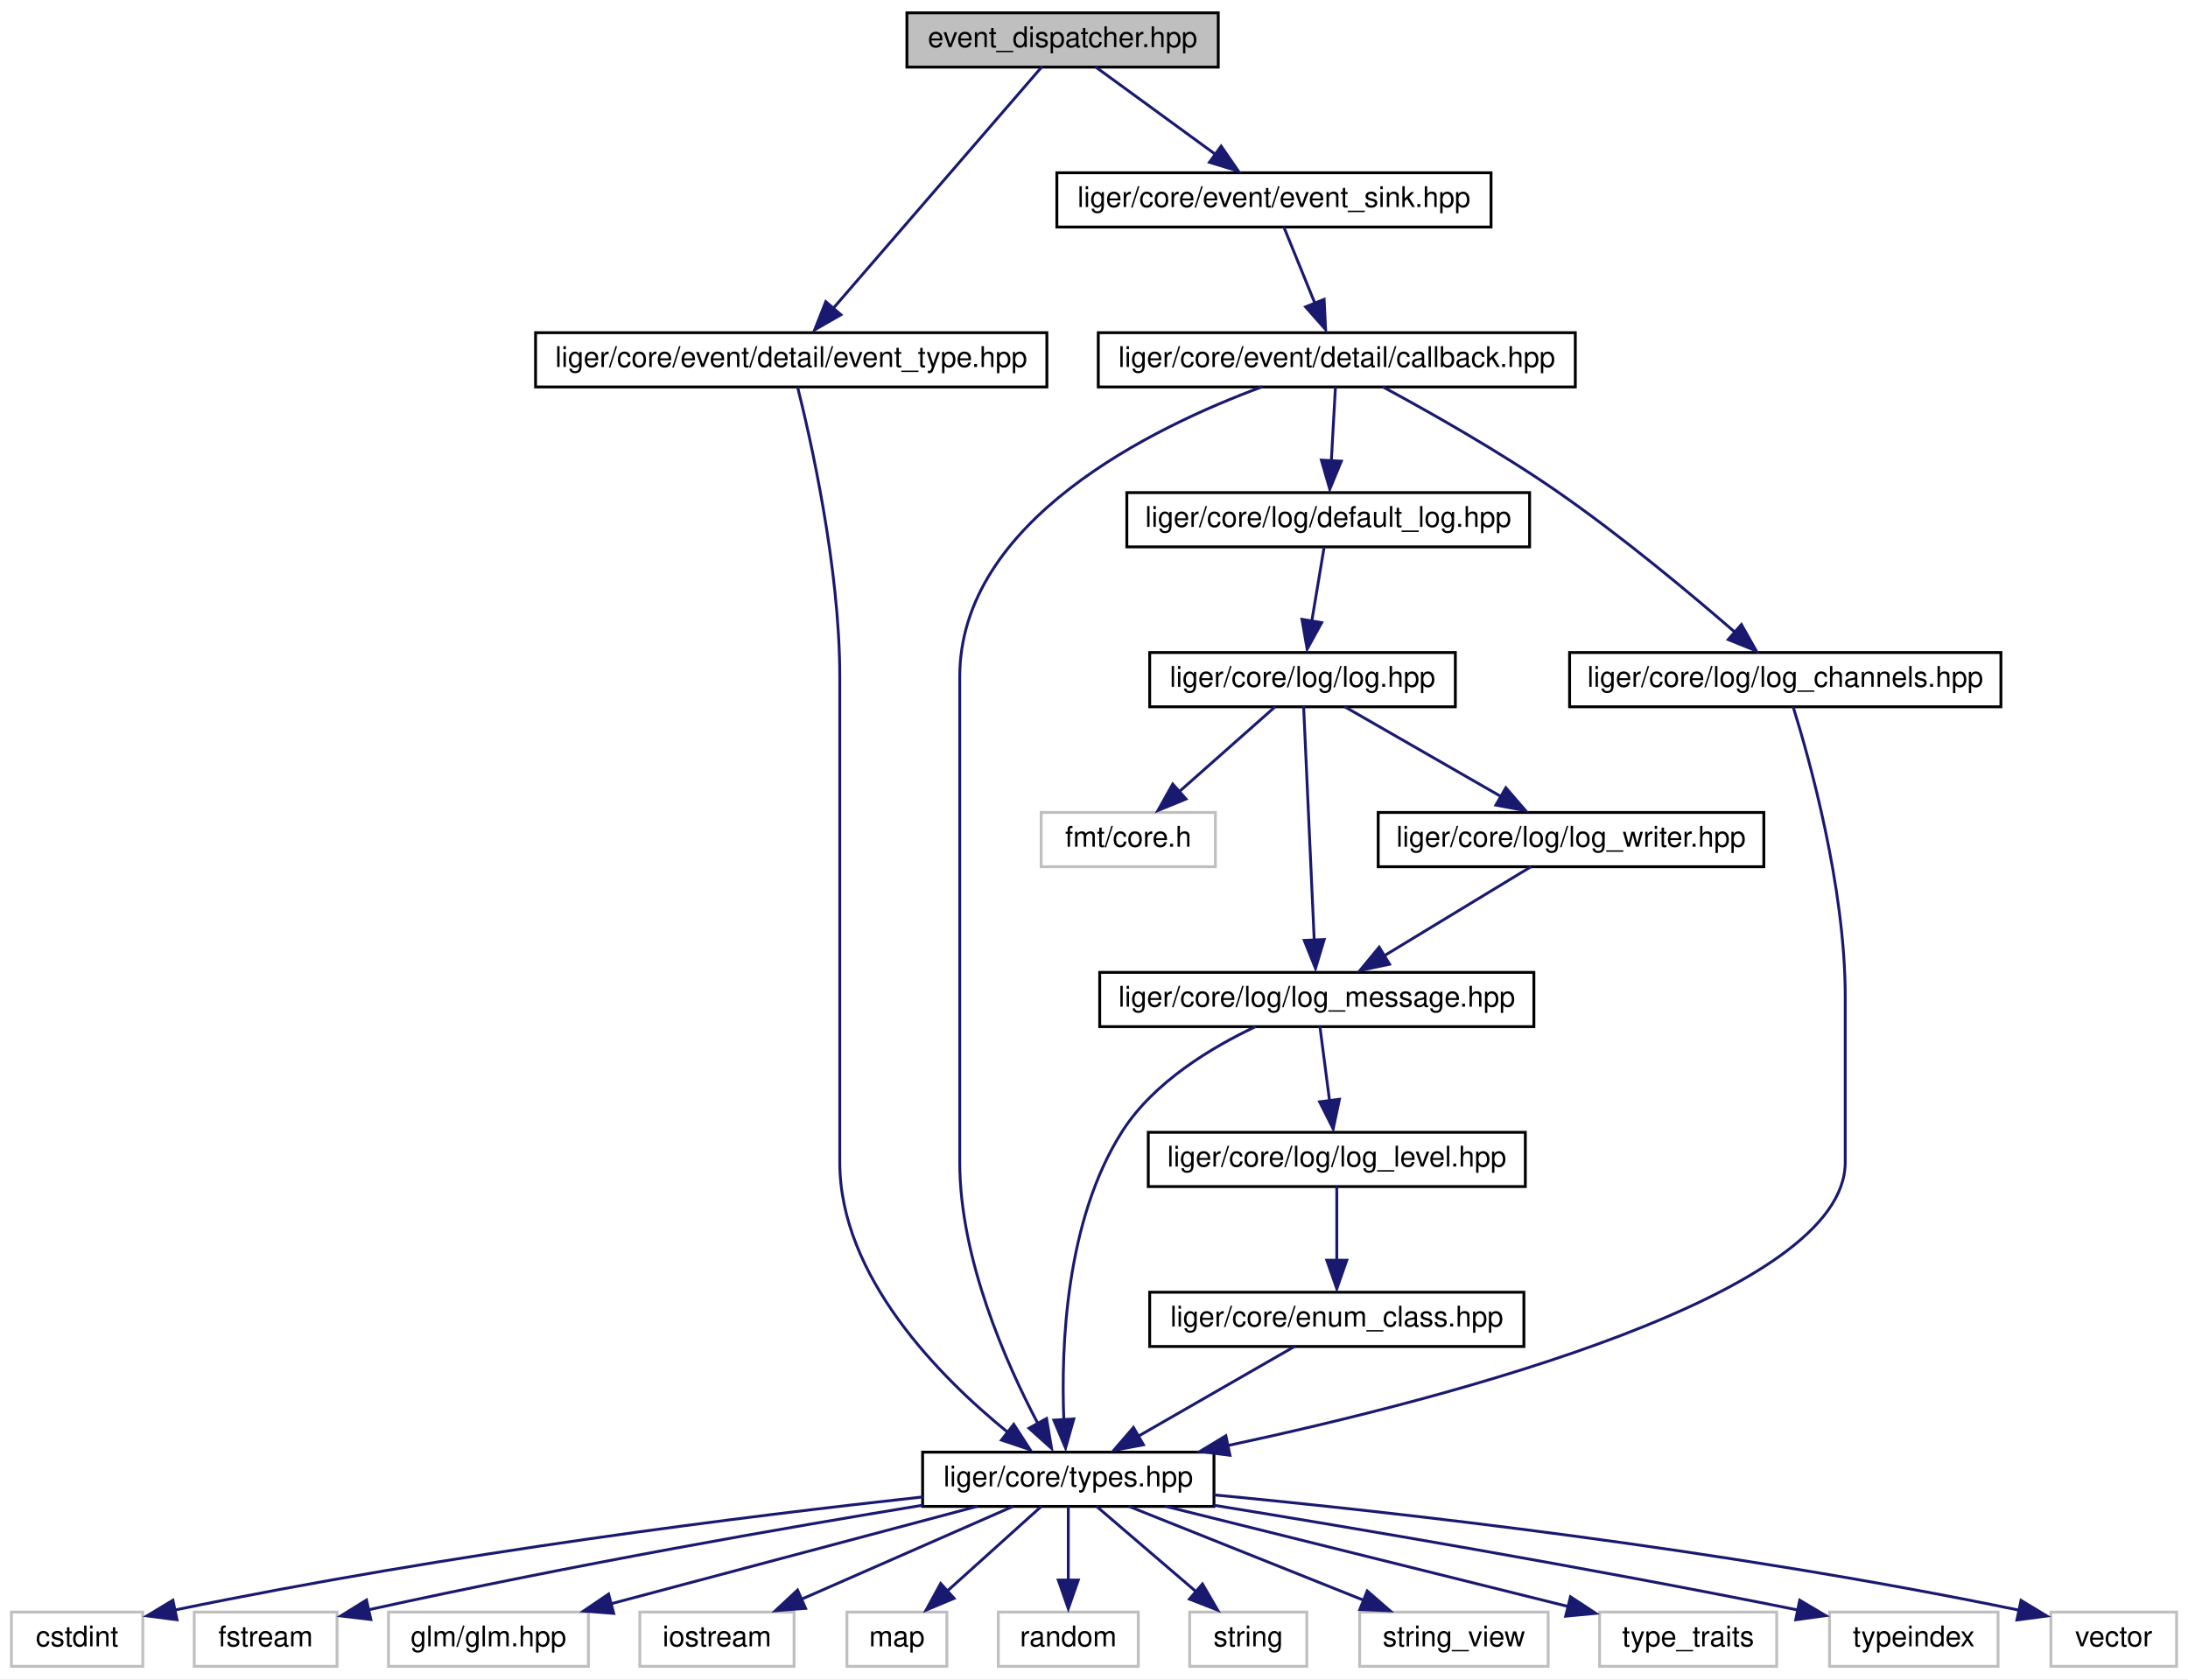
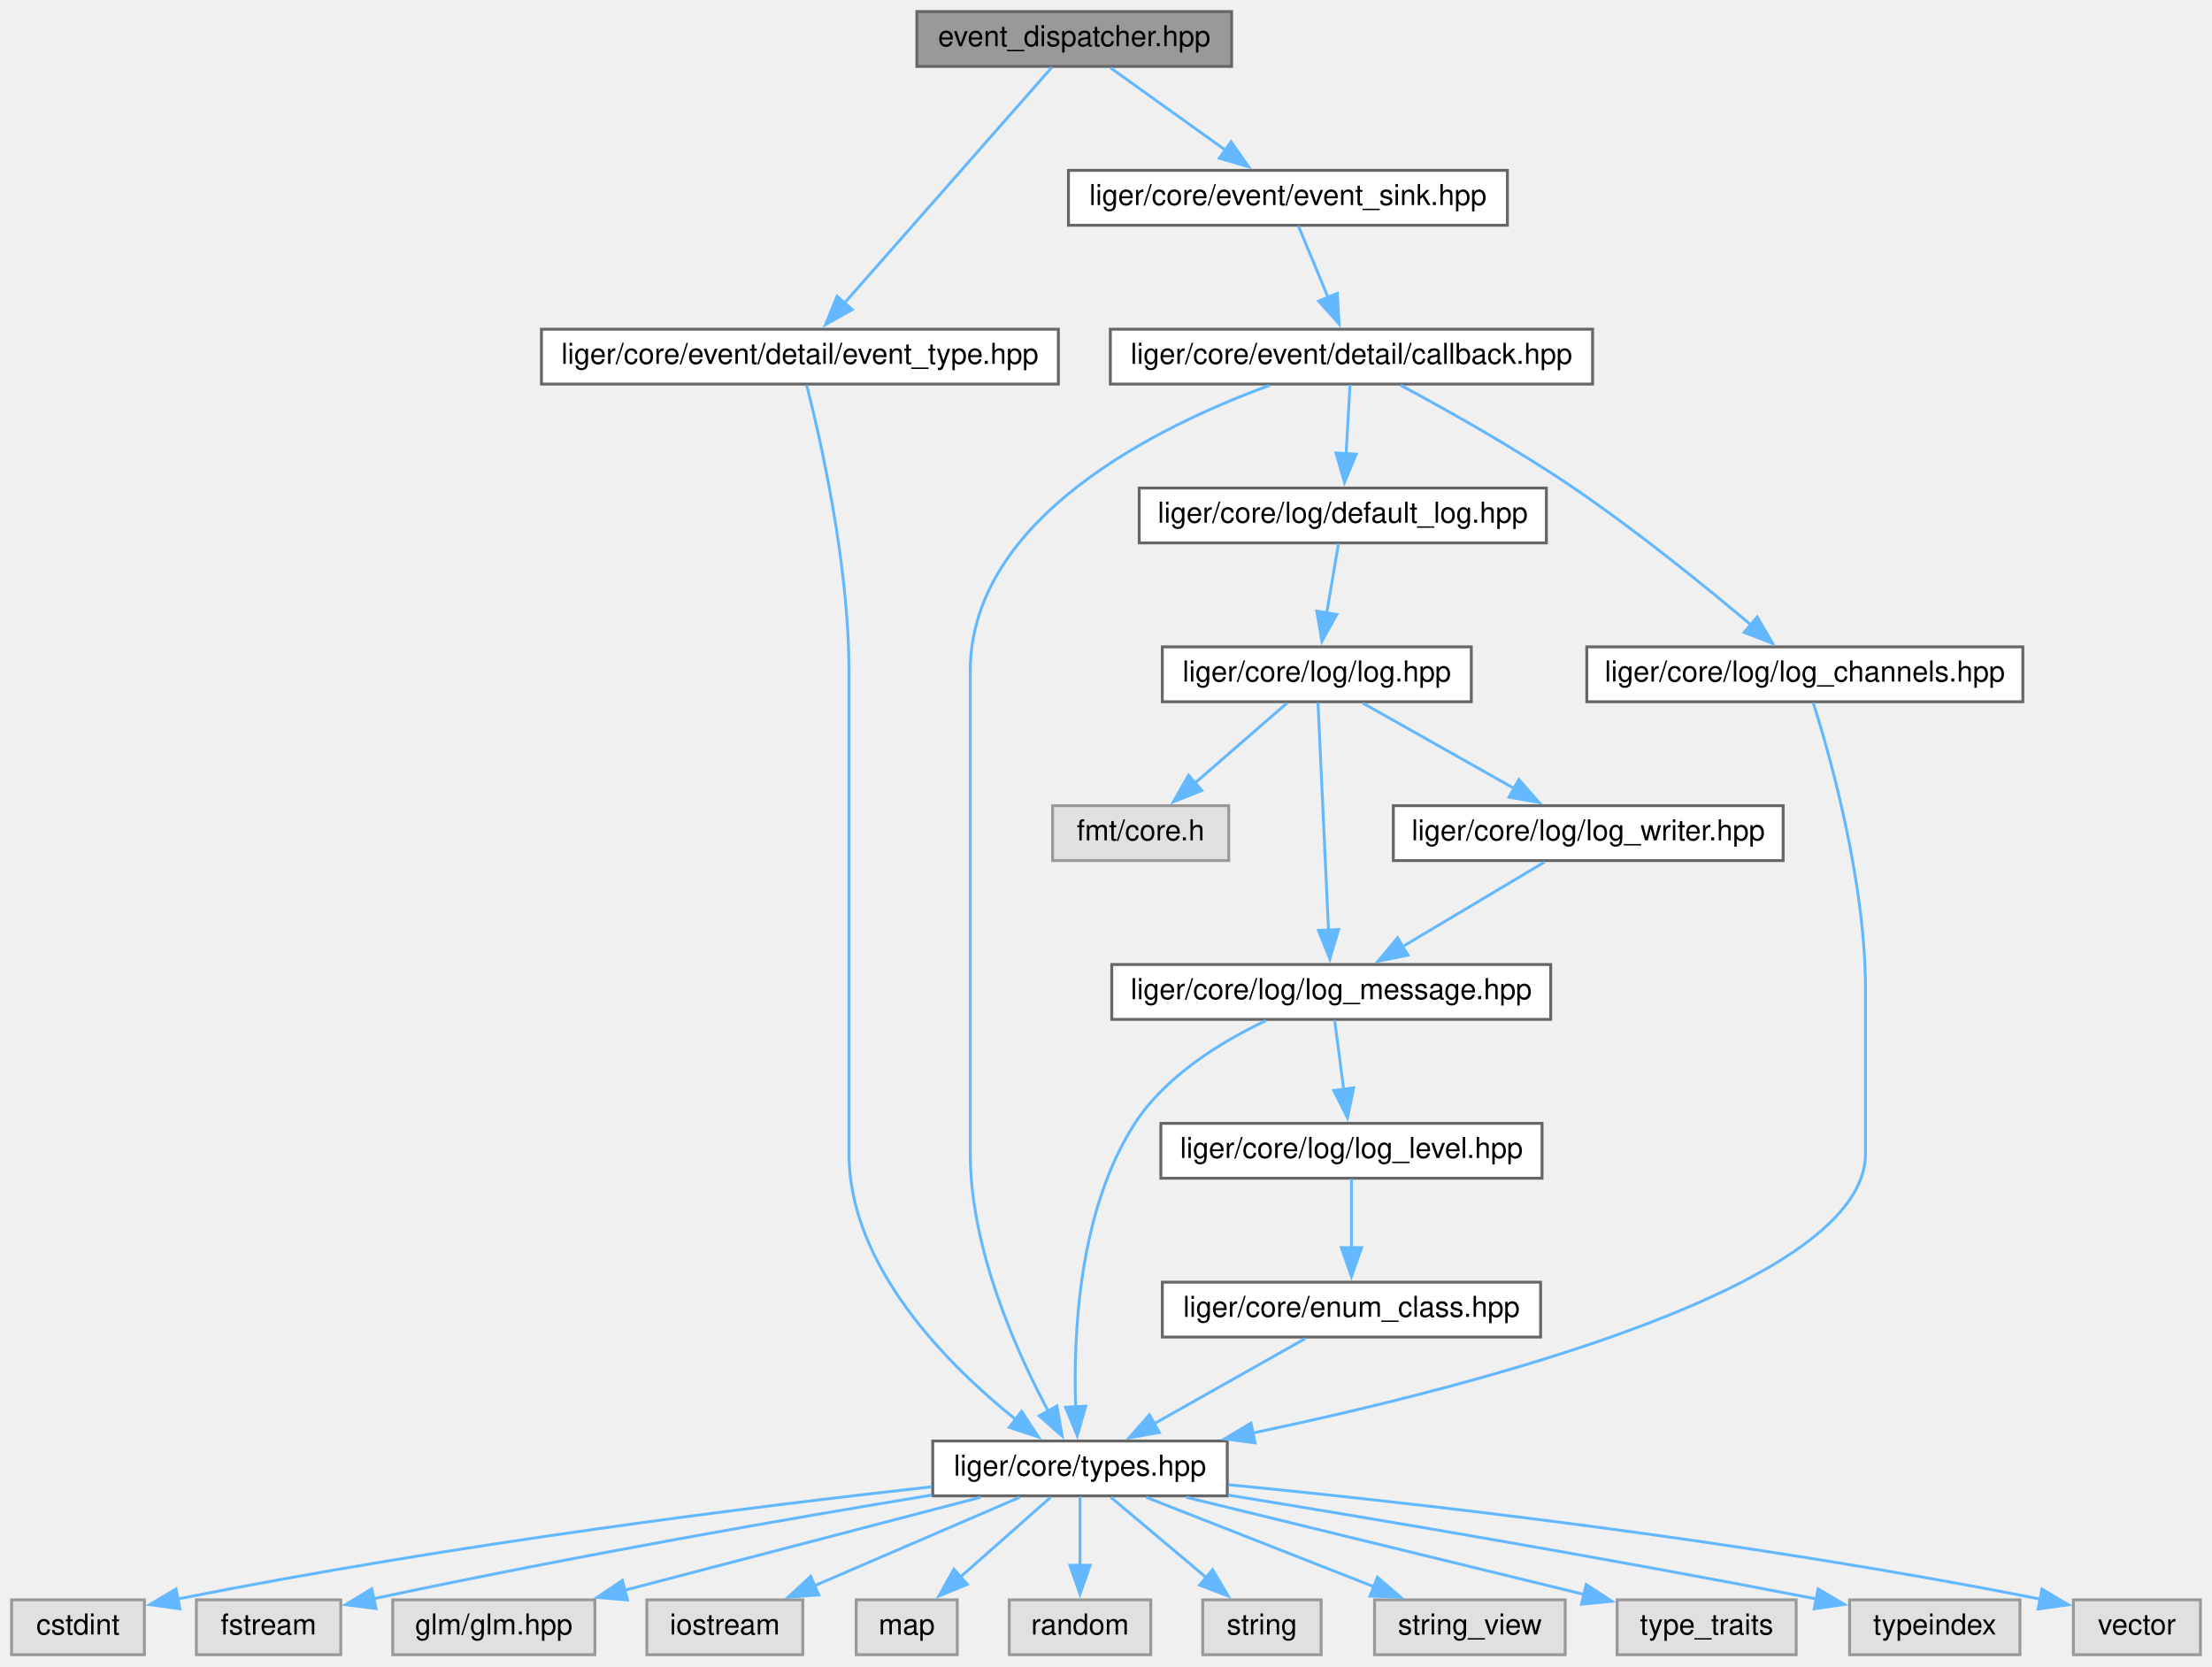
- <svg xmlns="http://www.w3.org/2000/svg" xmlns:xlink="http://www.w3.org/1999/xlink" width="766pt" height="588pt" viewBox="0.00 0.00 766.00 588.00">
-   <g id="graph0" class="graph" transform="scale(1 1) rotate(0) translate(4 584)">
-     <polygon fill="white" stroke="none" points="-4,4 -4,-584 762,-584 762,4 -4,4" />
-     <g id="node1" class="node">
-       <g id="a_node1">
-         <a xlink:title=" ">
-           <polygon fill="#bfbfbf" stroke="black" points="313.5,-560.5 313.5,-579.5 422.5,-579.5 422.5,-560.5 313.5,-560.5" />
-           <text text-anchor="middle" x="368" y="-567.5" font-family="Helvetica,sans-Serif" font-size="10.00">event_dispatcher.hpp</text>
-         </a>
-       </g>
-     </g>
-     <g id="node2" class="node">
-       <g id="a_node2">
+ <svg xmlns="http://www.w3.org/2000/svg" xmlns:xlink="http://www.w3.org/1999/xlink" width="766pt" height="577pt" viewBox="0.00 0.00 766.00 577.00">
+   <g id="graph0" class="graph" transform="scale(1 1) rotate(0) translate(4 573)">
+     <g id="Node000001" class="node">
+       <g id="a_Node000001">
+         <a xlink:title=" ">
+           <polygon fill="#999999" stroke="#666666" points="422.5,-569 313.5,-569 313.5,-550 422.5,-550 422.5,-569" />
+           <text text-anchor="middle" x="368" y="-557" font-family="Helvetica,sans-Serif" font-size="10.00">event_dispatcher.hpp</text>
+         </a>
+       </g>
+     </g>
+     <g id="Node000002" class="node">
+       <g id="a_Node000002">
        <a xlink:href="event__type_8hpp.html" target="_top" xlink:title=" ">
-           <polygon fill="white" stroke="black" points="183.5,-448.5 183.5,-467.5 362.5,-467.5 362.5,-448.5 183.5,-448.5" />
-           <text text-anchor="middle" x="273" y="-455.5" font-family="Helvetica,sans-Serif" font-size="10.00">liger/core/event/detail/event_type.hpp</text>
-         </a>
-       </g>
-     </g>
-     <g id="edge1" class="edge">
-       <path fill="none" stroke="midnightblue" d="M360.86,-560.73C345.32,-542.74 308.16,-499.71 287.49,-475.78" />
-       <polygon fill="midnightblue" stroke="midnightblue" points="290.4,-473.79 281.21,-468.51 285.1,-478.37 290.4,-473.79" />
-     </g>
-     <g id="node15" class="node">
-       <g id="a_node15">
+           <polygon fill="white" stroke="#666666" points="362.5,-459 183.5,-459 183.5,-440 362.5,-440 362.5,-459" />
+           <text text-anchor="middle" x="273" y="-447" font-family="Helvetica,sans-Serif" font-size="10.00">liger/core/event/detail/event_type.hpp</text>
+         </a>
+       </g>
+     </g>
+     <g id="edge1_Node000001_Node000002" class="edge">
+       <g id="a_edge1_Node000001_Node000002">
+         <a xlink:title=" ">
+           <path fill="none" stroke="#63b8ff" d="M360.23,-549.66C344.57,-531.86 308.98,-491.41 288.43,-468.04" />
+           <polygon fill="#63b8ff" stroke="#63b8ff" points="291.11,-465.79 281.88,-460.6 285.86,-470.42 291.11,-465.79" />
+         </a>
+       </g>
+     </g>
+     <g id="Node000015" class="node">
+       <g id="a_Node000015">
        <a xlink:href="event__sink_8hpp.html" target="_top" xlink:title=" ">
-           <polygon fill="white" stroke="black" points="366,-504.5 366,-523.5 518,-523.5 518,-504.5 366,-504.5" />
-           <text text-anchor="middle" x="442" y="-511.5" font-family="Helvetica,sans-Serif" font-size="10.00">liger/core/event/event_sink.hpp</text>
-         </a>
-       </g>
-     </g>
-     <g id="edge14" class="edge">
-       <path fill="none" stroke="midnightblue" d="M379.56,-560.56C390.81,-552.35 408.15,-539.7 421.7,-529.81" />
-       <polygon fill="midnightblue" stroke="midnightblue" points="423.52,-532.82 429.54,-524.09 419.4,-527.16 423.52,-532.82" />
-     </g>
-     <g id="node3" class="node">
-       <g id="a_node3">
+           <polygon fill="white" stroke="#666666" points="518,-514 366,-514 366,-495 518,-495 518,-514" />
+           <text text-anchor="middle" x="442" y="-502" font-family="Helvetica,sans-Serif" font-size="10.00">liger/core/event/event_sink.hpp</text>
+         </a>
+       </g>
+     </g>
+     <g id="edge14_Node000001_Node000015" class="edge">
+       <g id="a_edge14_Node000001_Node000015">
+         <a xlink:title=" ">
+           <path fill="none" stroke="#63b8ff" d="M380.55,-549.51C391.46,-541.7 407.5,-530.21 420.46,-520.93" />
+           <polygon fill="#63b8ff" stroke="#63b8ff" points="422.31,-523.91 428.4,-515.24 418.23,-518.22 422.31,-523.91" />
+         </a>
+       </g>
+     </g>
+     <g id="Node000003" class="node">
+       <g id="a_Node000003">
        <a xlink:href="types_8hpp.html" target="_top" xlink:title=" ">
-           <polygon fill="white" stroke="black" points="319,-56.5 319,-75.5 421,-75.5 421,-56.5 319,-56.5" />
-           <text text-anchor="middle" x="370" y="-63.5" font-family="Helvetica,sans-Serif" font-size="10.00">liger/core/types.hpp</text>
-         </a>
-       </g>
-     </g>
-     <g id="edge2" class="edge">
-       <path fill="none" stroke="midnightblue" d="M275.22,-448.51C279.83,-430.14 290,-385.26 290,-347 290,-347 290,-347 290,-177 290,-136.94 325.12,-101.68 348.83,-82.44" />
-       <polygon fill="midnightblue" stroke="midnightblue" points="350.9,-85.25 356.65,-76.35 346.61,-79.73 350.9,-85.25" />
-     </g>
-     <g id="node4" class="node">
-       <g id="a_node4">
-         <a xlink:title=" ">
-           <polygon fill="white" stroke="#bfbfbf" points="0,-0.5 0,-19.5 46,-19.5 46,-0.5 0,-0.5" />
-           <text text-anchor="middle" x="23" y="-7.5" font-family="Helvetica,sans-Serif" font-size="10.00">cstdint</text>
-         </a>
-       </g>
-     </g>
-     <g id="edge3" class="edge">
-       <path fill="none" stroke="midnightblue" d="M319.17,-59.83C258.87,-53.24 155.13,-40.45 56.99,-20.17" />
-       <polygon fill="midnightblue" stroke="midnightblue" points="57.97,-16.8 47.46,-18.17 56.53,-23.65 57.97,-16.8" />
-     </g>
-     <g id="node5" class="node">
-       <g id="a_node5">
-         <a xlink:title=" ">
-           <polygon fill="white" stroke="#bfbfbf" points="64,-0.5 64,-19.5 114,-19.5 114,-0.5 64,-0.5" />
-           <text text-anchor="middle" x="89" y="-7.5" font-family="Helvetica,sans-Serif" font-size="10.00">fstream</text>
-         </a>
-       </g>
-     </g>
-     <g id="edge4" class="edge">
-       <path fill="none" stroke="midnightblue" d="M319.15,-56.94C271.49,-49.11 198.04,-36.36 125.06,-20.31" />
-       <polygon fill="midnightblue" stroke="midnightblue" points="125.83,-16.9 115.3,-18.14 124.31,-23.73 125.83,-16.9" />
-     </g>
-     <g id="node6" class="node">
-       <g id="a_node6">
-         <a xlink:title=" ">
-           <polygon fill="white" stroke="#bfbfbf" points="132,-0.5 132,-19.5 202,-19.5 202,-0.5 132,-0.5" />
-           <text text-anchor="middle" x="167" y="-7.5" font-family="Helvetica,sans-Serif" font-size="10.00">glm/glm.hpp</text>
-         </a>
-       </g>
-     </g>
-     <g id="edge5" class="edge">
-       <path fill="none" stroke="midnightblue" d="M338.28,-56.56C303.67,-47.36 248.08,-32.57 209.67,-22.35" />
-       <polygon fill="midnightblue" stroke="midnightblue" points="210.86,-19.04 200.29,-19.86 209.06,-25.81 210.86,-19.04" />
-     </g>
-     <g id="node7" class="node">
-       <g id="a_node7">
-         <a xlink:title=" ">
-           <polygon fill="white" stroke="#bfbfbf" points="220,-0.5 220,-19.5 274,-19.5 274,-0.5 220,-0.5" />
-           <text text-anchor="middle" x="247" y="-7.5" font-family="Helvetica,sans-Serif" font-size="10.00">iostream</text>
-         </a>
-       </g>
-     </g>
-     <g id="edge6" class="edge">
-       <path fill="none" stroke="midnightblue" d="M350.78,-56.56C330.83,-47.8 299.38,-34 276.33,-23.88" />
-       <polygon fill="midnightblue" stroke="midnightblue" points="278.03,-20.8 267.47,-19.99 275.22,-27.21 278.03,-20.8" />
-     </g>
-     <g id="node8" class="node">
-       <g id="a_node8">
-         <a xlink:title=" ">
-           <polygon fill="white" stroke="#bfbfbf" points="292.5,-0.5 292.5,-19.5 327.5,-19.5 327.5,-0.5 292.5,-0.5" />
-           <text text-anchor="middle" x="310" y="-7.5" font-family="Helvetica,sans-Serif" font-size="10.00">map</text>
-         </a>
-       </g>
-     </g>
-     <g id="edge7" class="edge">
-       <path fill="none" stroke="midnightblue" d="M360.62,-56.56C351.77,-48.59 338.26,-36.43 327.43,-26.68" />
-       <polygon fill="midnightblue" stroke="midnightblue" points="330.01,-24.3 320.24,-20.21 325.33,-29.51 330.01,-24.3" />
-     </g>
-     <g id="node9" class="node">
-       <g id="a_node9">
-         <a xlink:title=" ">
-           <polygon fill="white" stroke="#bfbfbf" points="345.5,-0.5 345.5,-19.5 394.5,-19.5 394.5,-0.5 345.5,-0.5" />
-           <text text-anchor="middle" x="370" y="-7.5" font-family="Helvetica,sans-Serif" font-size="10.00">random</text>
-         </a>
-       </g>
-     </g>
-     <g id="edge8" class="edge">
-       <path fill="none" stroke="midnightblue" d="M370,-56.56C370,-49.63 370,-39.52 370,-30.59" />
-       <polygon fill="midnightblue" stroke="midnightblue" points="373.5,-30.71 370,-20.71 366.5,-30.72 373.5,-30.71" />
-     </g>
-     <g id="node10" class="node">
-       <g id="a_node10">
-         <a xlink:title=" ">
-           <polygon fill="white" stroke="#bfbfbf" points="412.5,-0.5 412.5,-19.5 453.5,-19.5 453.5,-0.5 412.5,-0.5" />
-           <text text-anchor="middle" x="433" y="-7.5" font-family="Helvetica,sans-Serif" font-size="10.00">string</text>
-         </a>
-       </g>
-     </g>
-     <g id="edge9" class="edge">
-       <path fill="none" stroke="midnightblue" d="M379.84,-56.56C389.14,-48.59 403.33,-36.43 414.7,-26.68" />
-       <polygon fill="midnightblue" stroke="midnightblue" points="416.97,-29.35 422.28,-20.19 412.41,-24.04 416.97,-29.35" />
-     </g>
-     <g id="node11" class="node">
-       <g id="a_node11">
-         <a xlink:title=" ">
-           <polygon fill="white" stroke="#bfbfbf" points="472,-0.5 472,-19.5 538,-19.5 538,-0.5 472,-0.5" />
-           <text text-anchor="middle" x="505" y="-7.5" font-family="Helvetica,sans-Serif" font-size="10.00">string_view</text>
-         </a>
-       </g>
-     </g>
-     <g id="edge10" class="edge">
-       <path fill="none" stroke="midnightblue" d="M391.09,-56.56C413.19,-47.73 448.13,-33.75 473.5,-23.6" />
-       <polygon fill="midnightblue" stroke="midnightblue" points="474.66,-26.9 482.65,-19.94 472.06,-20.4 474.66,-26.9" />
-     </g>
-     <g id="node12" class="node">
-       <g id="a_node12">
-         <a xlink:title=" ">
-           <polygon fill="white" stroke="#bfbfbf" points="556,-0.5 556,-19.5 618,-19.5 618,-0.5 556,-0.5" />
-           <text text-anchor="middle" x="587" y="-7.5" font-family="Helvetica,sans-Serif" font-size="10.00">type_traits</text>
-         </a>
-       </g>
-     </g>
-     <g id="edge11" class="edge">
-       <path fill="none" stroke="midnightblue" d="M403.91,-56.56C442.04,-47.07 504.01,-31.65 545.13,-21.42" />
-       <polygon fill="midnightblue" stroke="midnightblue" points="545.81,-24.86 554.67,-19.05 544.12,-18.06 545.81,-24.86" />
-     </g>
-     <g id="node13" class="node">
-       <g id="a_node13">
-         <a xlink:title=" ">
-           <polygon fill="white" stroke="#bfbfbf" points="636.5,-0.5 636.5,-19.5 695.5,-19.5 695.5,-0.5 636.5,-0.5" />
-           <text text-anchor="middle" x="666" y="-7.5" font-family="Helvetica,sans-Serif" font-size="10.00">typeindex</text>
-         </a>
-       </g>
-     </g>
-     <g id="edge12" class="edge">
-       <path fill="none" stroke="midnightblue" d="M420.86,-56.92C470.49,-48.85 548.36,-35.7 625.74,-20.16" />
-       <polygon fill="midnightblue" stroke="midnightblue" points="626.06,-23.66 635.17,-18.25 624.67,-16.8 626.06,-23.66" />
-     </g>
-     <g id="node14" class="node">
-       <g id="a_node14">
-         <a xlink:title=" ">
-           <polygon fill="white" stroke="#bfbfbf" points="714,-0.5 714,-19.5 758,-19.5 758,-0.5 714,-0.5" />
-           <text text-anchor="middle" x="736" y="-7.5" font-family="Helvetica,sans-Serif" font-size="10.00">vector</text>
-         </a>
-       </g>
-     </g>
-     <g id="edge13" class="edge">
-       <path fill="none" stroke="midnightblue" d="M420.91,-60.54C484.66,-54.44 597.35,-41.92 702.91,-20.15" />
-       <polygon fill="midnightblue" stroke="midnightblue" points="703.54,-23.59 712.61,-18.11 702.1,-16.74 703.54,-23.59" />
-     </g>
-     <g id="node16" class="node">
-       <g id="a_node16">
+           <polygon fill="white" stroke="#666666" points="421,-74 319,-74 319,-55 421,-55 421,-74" />
+           <text text-anchor="middle" x="370" y="-62" font-family="Helvetica,sans-Serif" font-size="10.00">liger/core/types.hpp</text>
+         </a>
+       </g>
+     </g>
+     <g id="edge2_Node000002_Node000003" class="edge">
+       <g id="a_edge2_Node000002_Node000003">
+         <a xlink:title=" ">
+           <path fill="none" stroke="#63b8ff" d="M275.36,-439.61C280.03,-421.25 290,-377.7 290,-340.5 290,-340.5 290,-340.5 290,-173.5 290,-134.53 324.04,-100.45 347.71,-81.46" />
+           <polygon fill="#63b8ff" stroke="#63b8ff" points="349.78,-84.28 355.59,-75.41 345.52,-78.72 349.78,-84.28" />
+         </a>
+       </g>
+     </g>
+     <g id="Node000004" class="node">
+       <g id="a_Node000004">
+         <a xlink:title=" ">
+           <polygon fill="#e0e0e0" stroke="#999999" points="46,-19 0,-19 0,0 46,0 46,-19" />
+           <text text-anchor="middle" x="23" y="-7" font-family="Helvetica,sans-Serif" font-size="10.00">cstdint</text>
+         </a>
+       </g>
+     </g>
+     <g id="edge3_Node000003_Node000004" class="edge">
+       <g id="a_edge3_Node000003_Node000004">
+         <a xlink:title=" ">
+           <path fill="none" stroke="#63b8ff" d="M318.67,-58.15C258.38,-51.45 155.17,-38.67 57.6,-19.31" />
+           <polygon fill="#63b8ff" stroke="#63b8ff" points="58.32,-15.89 47.83,-17.34 56.94,-22.75 58.32,-15.89" />
+         </a>
+       </g>
+     </g>
+     <g id="Node000005" class="node">
+       <g id="a_Node000005">
+         <a xlink:title=" ">
+           <polygon fill="#e0e0e0" stroke="#999999" points="114,-19 64,-19 64,0 114,0 114,-19" />
+           <text text-anchor="middle" x="89" y="-7" font-family="Helvetica,sans-Serif" font-size="10.00">fstream</text>
+         </a>
+       </g>
+     </g>
+     <g id="edge4_Node000003_Node000005" class="edge">
+       <g id="a_edge4_Node000003_Node000005">
+         <a xlink:title=" ">
+           <path fill="none" stroke="#63b8ff" d="M318.71,-55.29C271.07,-47.43 197.89,-34.77 125.37,-19.39" />
+           <polygon fill="#63b8ff" stroke="#63b8ff" points="126.2,-15.99 115.69,-17.32 124.73,-22.83 126.2,-15.99" />
+         </a>
+       </g>
+     </g>
+     <g id="Node000006" class="node">
+       <g id="a_Node000006">
+         <a xlink:title=" ">
+           <polygon fill="#e0e0e0" stroke="#999999" points="202,-19 132,-19 132,0 202,0 202,-19" />
+           <text text-anchor="middle" x="167" y="-7" font-family="Helvetica,sans-Serif" font-size="10.00">glm/glm.hpp</text>
+         </a>
+       </g>
+     </g>
+     <g id="edge5_Node000003_Node000006" class="edge">
+       <g id="a_edge5_Node000003_Node000006">
+         <a xlink:title=" ">
+           <path fill="none" stroke="#63b8ff" d="M335.56,-54.51C301.63,-45.65 249.6,-32.07 212.32,-22.33" />
+           <polygon fill="#63b8ff" stroke="#63b8ff" points="213.29,-18.97 202.73,-19.83 211.52,-25.74 213.29,-18.97" />
+         </a>
+       </g>
+     </g>
+     <g id="Node000007" class="node">
+       <g id="a_Node000007">
+         <a xlink:title=" ">
+           <polygon fill="#e0e0e0" stroke="#999999" points="274,-19 220,-19 220,0 274,0 274,-19" />
+           <text text-anchor="middle" x="247" y="-7" font-family="Helvetica,sans-Serif" font-size="10.00">iostream</text>
+         </a>
+       </g>
+     </g>
+     <g id="edge6_Node000003_Node000007" class="edge">
+       <g id="a_edge6_Node000003_Node000007">
+         <a xlink:title=" ">
+           <path fill="none" stroke="#63b8ff" d="M349.13,-54.51C329.58,-46.08 300.1,-33.38 277.83,-23.79" />
+           <polygon fill="#63b8ff" stroke="#63b8ff" points="279.52,-20.7 268.95,-19.96 276.75,-27.13 279.52,-20.7" />
+         </a>
+       </g>
+     </g>
+     <g id="Node000008" class="node">
+       <g id="a_Node000008">
+         <a xlink:title=" ">
+           <polygon fill="#e0e0e0" stroke="#999999" points="327.5,-19 292.5,-19 292.5,0 327.5,0 327.5,-19" />
+           <text text-anchor="middle" x="310" y="-7" font-family="Helvetica,sans-Serif" font-size="10.00">map</text>
+         </a>
+       </g>
+     </g>
+     <g id="edge7_Node000003_Node000008" class="edge">
+       <g id="a_edge7_Node000003_Node000008">
+         <a xlink:title=" ">
+           <path fill="none" stroke="#63b8ff" d="M359.82,-54.51C351.24,-46.93 338.73,-35.88 328.4,-26.75" />
+           <polygon fill="#63b8ff" stroke="#63b8ff" points="330.97,-24.36 321.16,-20.36 326.34,-29.6 330.97,-24.36" />
+         </a>
+       </g>
+     </g>
+     <g id="Node000009" class="node">
+       <g id="a_Node000009">
+         <a xlink:title=" ">
+           <polygon fill="#e0e0e0" stroke="#999999" points="394.5,-19 345.5,-19 345.5,0 394.5,0 394.5,-19" />
+           <text text-anchor="middle" x="370" y="-7" font-family="Helvetica,sans-Serif" font-size="10.00">random</text>
+         </a>
+       </g>
+     </g>
+     <g id="edge8_Node000003_Node000009" class="edge">
+       <g id="a_edge8_Node000003_Node000009">
+         <a xlink:title=" ">
+           <path fill="none" stroke="#63b8ff" d="M370,-54.75C370,-48.27 370,-39.16 370,-30.9" />
+           <polygon fill="#63b8ff" stroke="#63b8ff" points="373.5,-30.96 370,-20.96 366.5,-30.96 373.5,-30.96" />
+         </a>
+       </g>
+     </g>
+     <g id="Node000010" class="node">
+       <g id="a_Node000010">
+         <a xlink:title=" ">
+           <polygon fill="#e0e0e0" stroke="#999999" points="453.5,-19 412.5,-19 412.5,0 453.5,0 453.5,-19" />
+           <text text-anchor="middle" x="433" y="-7" font-family="Helvetica,sans-Serif" font-size="10.00">string</text>
+         </a>
+       </g>
+     </g>
+     <g id="edge9_Node000003_Node000010" class="edge">
+       <g id="a_edge9_Node000003_Node000010">
+         <a xlink:title=" ">
+           <path fill="none" stroke="#63b8ff" d="M380.69,-54.51C389.7,-46.93 402.83,-35.88 413.68,-26.75" />
+           <polygon fill="#63b8ff" stroke="#63b8ff" points="415.91,-29.45 421.31,-20.33 411.41,-24.09 415.91,-29.45" />
+         </a>
+       </g>
+     </g>
+     <g id="Node000011" class="node">
+       <g id="a_Node000011">
+         <a xlink:title=" ">
+           <polygon fill="#e0e0e0" stroke="#999999" points="538,-19 472,-19 472,0 538,0 538,-19" />
+           <text text-anchor="middle" x="505" y="-7" font-family="Helvetica,sans-Serif" font-size="10.00">string_view</text>
+         </a>
+       </g>
+     </g>
+     <g id="edge10_Node000003_Node000011" class="edge">
+       <g id="a_edge10_Node000003_Node000011">
+         <a xlink:title=" ">
+           <path fill="none" stroke="#63b8ff" d="M392.9,-54.51C414.56,-46.01 447.31,-33.15 471.82,-23.53" />
+           <polygon fill="#63b8ff" stroke="#63b8ff" points="473,-26.82 481.03,-19.91 470.44,-20.31 473,-26.82" />
+         </a>
+       </g>
+     </g>
+     <g id="Node000012" class="node">
+       <g id="a_Node000012">
+         <a xlink:title=" ">
+           <polygon fill="#e0e0e0" stroke="#999999" points="618,-19 556,-19 556,0 618,0 618,-19" />
+           <text text-anchor="middle" x="587" y="-7" font-family="Helvetica,sans-Serif" font-size="10.00">type_traits</text>
+         </a>
+       </g>
+     </g>
+     <g id="edge11_Node000003_Node000012" class="edge">
+       <g id="a_edge11_Node000003_Node000012">
+         <a xlink:title=" ">
+           <path fill="none" stroke="#63b8ff" d="M406.81,-54.51C444.97,-45.19 504.55,-30.64 544.64,-20.85" />
+           <polygon fill="#63b8ff" stroke="#63b8ff" points="545.3,-24.29 554.18,-18.52 543.64,-17.49 545.3,-24.29" />
+         </a>
+       </g>
+     </g>
+     <g id="Node000013" class="node">
+       <g id="a_Node000013">
+         <a xlink:title=" ">
+           <polygon fill="#e0e0e0" stroke="#999999" points="695.5,-19 636.5,-19 636.5,0 695.5,0 695.5,-19" />
+           <text text-anchor="middle" x="666" y="-7" font-family="Helvetica,sans-Serif" font-size="10.00">typeindex</text>
+         </a>
+       </g>
+     </g>
+     <g id="edge12_Node000003_Node000013" class="edge">
+       <g id="a_edge12_Node000003_Node000013">
+         <a xlink:title=" ">
+           <path fill="none" stroke="#63b8ff" d="M421.32,-55.28C470.95,-47.19 548.53,-34.14 625.38,-19.24" />
+           <polygon fill="#63b8ff" stroke="#63b8ff" points="625.59,-22.77 634.73,-17.42 624.25,-15.9 625.59,-22.77" />
+         </a>
+       </g>
+     </g>
+     <g id="Node000014" class="node">
+       <g id="a_Node000014">
+         <a xlink:title=" ">
+           <polygon fill="#e0e0e0" stroke="#999999" points="758,-19 714,-19 714,0 758,0 758,-19" />
+           <text text-anchor="middle" x="736" y="-7" font-family="Helvetica,sans-Serif" font-size="10.00">vector</text>
+         </a>
+       </g>
+     </g>
+     <g id="edge13_Node000003_Node000014" class="edge">
+       <g id="a_edge13_Node000003_Node000014">
+         <a xlink:title=" ">
+           <path fill="none" stroke="#63b8ff" d="M421.44,-58.85C485.25,-52.61 597.51,-40.05 702.61,-19.23" />
+           <polygon fill="#63b8ff" stroke="#63b8ff" points="703.14,-22.7 712.25,-17.29 701.76,-15.83 703.14,-22.7" />
+         </a>
+       </g>
+     </g>
+     <g id="Node000016" class="node">
+       <g id="a_Node000016">
        <a xlink:href="callback_8hpp.html" target="_top" xlink:title=" ">
-           <polygon fill="white" stroke="black" points="380.5,-448.5 380.5,-467.5 547.5,-467.5 547.5,-448.5 380.5,-448.5" />
-           <text text-anchor="middle" x="464" y="-455.5" font-family="Helvetica,sans-Serif" font-size="10.00">liger/core/event/detail/callback.hpp</text>
-         </a>
-       </g>
-     </g>
-     <g id="edge15" class="edge">
-       <path fill="none" stroke="midnightblue" d="M445.44,-504.56C448.36,-497.39 452.66,-486.82 456.39,-477.67" />
-       <polygon fill="midnightblue" stroke="midnightblue" points="459.56,-479.18 460.09,-468.6 453.07,-476.54 459.56,-479.18" />
-     </g>
-     <g id="edge28" class="edge">
-       <path fill="none" stroke="midnightblue" d="M437.92,-448.58C399.45,-434.34 332,-401.59 332,-347 332,-347 332,-347 332,-177 332,-143.26 348.17,-106.73 359.41,-85.41" />
-       <polygon fill="midnightblue" stroke="midnightblue" points="362.39,-87.27 364.14,-76.82 356.25,-83.89 362.39,-87.27" />
-     </g>
-     <g id="node17" class="node">
-       <g id="a_node17">
+           <polygon fill="white" stroke="#666666" points="547.5,-459 380.5,-459 380.5,-440 547.5,-440 547.5,-459" />
+           <text text-anchor="middle" x="464" y="-447" font-family="Helvetica,sans-Serif" font-size="10.00">liger/core/event/detail/callback.hpp</text>
+         </a>
+       </g>
+     </g>
+     <g id="edge15_Node000015_Node000016" class="edge">
+       <g id="a_edge15_Node000015_Node000016">
+         <a xlink:title=" ">
+           <path fill="none" stroke="#63b8ff" d="M445.63,-494.75C448.42,-488.04 452.37,-478.52 455.9,-470.02" />
+           <polygon fill="#63b8ff" stroke="#63b8ff" points="459.11,-471.42 459.71,-460.84 452.64,-468.73 459.11,-471.42" />
+         </a>
+       </g>
+     </g>
+     <g id="edge28_Node000016_Node000003" class="edge">
+       <g id="a_edge28_Node000016_Node000003">
+         <a xlink:title=" ">
+           <path fill="none" stroke="#63b8ff" d="M435.68,-439.57C396.9,-425.36 332,-393.65 332,-340.5 332,-340.5 332,-340.5 332,-173.5 332,-140.65 347.84,-105.19 359.07,-84.19" />
+           <polygon fill="#63b8ff" stroke="#63b8ff" points="362,-86.13 363.82,-75.69 355.88,-82.72 362,-86.13" />
+         </a>
+       </g>
+     </g>
+     <g id="Node000017" class="node">
+       <g id="a_Node000017">
        <a xlink:href="default__log_8hpp.html" target="_top" xlink:title=" ">
-           <polygon fill="white" stroke="black" points="390.5,-392.5 390.5,-411.5 531.5,-411.5 531.5,-392.5 390.5,-392.5" />
-           <text text-anchor="middle" x="461" y="-399.5" font-family="Helvetica,sans-Serif" font-size="10.00">liger/core/log/default_log.hpp</text>
-         </a>
-       </g>
-     </g>
-     <g id="edge16" class="edge">
-       <path fill="none" stroke="midnightblue" d="M463.53,-448.56C463.15,-441.63 462.58,-431.52 462.09,-422.59" />
-       <polygon fill="midnightblue" stroke="midnightblue" points="465.59,-422.5 461.54,-412.71 458.6,-422.89 465.59,-422.5" />
-     </g>
-     <g id="node24" class="node">
-       <g id="a_node24">
+           <polygon fill="white" stroke="#666666" points="531.5,-404 390.5,-404 390.5,-385 531.5,-385 531.5,-404" />
+           <text text-anchor="middle" x="461" y="-392" font-family="Helvetica,sans-Serif" font-size="10.00">liger/core/log/default_log.hpp</text>
+         </a>
+       </g>
+     </g>
+     <g id="edge16_Node000016_Node000017" class="edge">
+       <g id="a_edge16_Node000016_Node000017">
+         <a xlink:title=" ">
+           <path fill="none" stroke="#63b8ff" d="M463.5,-439.75C463.14,-433.27 462.62,-424.16 462.15,-415.9" />
+           <polygon fill="#63b8ff" stroke="#63b8ff" points="465.65,-415.74 461.59,-405.95 458.66,-416.13 465.65,-415.74" />
+         </a>
+       </g>
+     </g>
+     <g id="Node000024" class="node">
+       <g id="a_Node000024">
        <a xlink:href="log__channels_8hpp_source.html" target="_top" xlink:title=" ">
-           <polygon fill="white" stroke="black" points="545.5,-336.5 545.5,-355.5 696.5,-355.5 696.5,-336.5 545.5,-336.5" />
-           <text text-anchor="middle" x="621" y="-343.5" font-family="Helvetica,sans-Serif" font-size="10.00">liger/core/log/log_channels.hpp</text>
-         </a>
-       </g>
-     </g>
-     <g id="edge26" class="edge">
-       <path fill="none" stroke="midnightblue" d="M480.07,-448.55C495.96,-439.98 520.76,-426.01 541,-412 563.63,-396.33 587.95,-376.03 603.75,-362.31" />
-       <polygon fill="midnightblue" stroke="midnightblue" points="605.65,-365.31 610.86,-356.08 601.03,-360.04 605.65,-365.31" />
-     </g>
-     <g id="node18" class="node">
-       <g id="a_node18">
+           <polygon fill="white" stroke="#666666" points="696.5,-349 545.5,-349 545.5,-330 696.5,-330 696.5,-349" />
+           <text text-anchor="middle" x="621" y="-337" font-family="Helvetica,sans-Serif" font-size="10.00">liger/core/log/log_channels.hpp</text>
+         </a>
+       </g>
+     </g>
+     <g id="edge26_Node000016_Node000024" class="edge">
+       <g id="a_edge26_Node000016_Node000024">
+         <a xlink:title=" ">
+           <path fill="none" stroke="#63b8ff" d="M480.95,-439.64C496.85,-431.11 521.09,-417.55 541,-404 563.06,-388.99 586.82,-369.69 602.67,-356.32" />
+           <polygon fill="#63b8ff" stroke="#63b8ff" points="604.52,-359.35 609.86,-350.2 599.98,-354.02 604.52,-359.35" />
+         </a>
+       </g>
+     </g>
+     <g id="Node000018" class="node">
+       <g id="a_Node000018">
        <a xlink:href="log_8hpp.html" target="_top" xlink:title=" ">
-           <polygon fill="white" stroke="black" points="398.5,-336.5 398.5,-355.5 505.5,-355.5 505.5,-336.5 398.5,-336.5" />
-           <text text-anchor="middle" x="452" y="-343.5" font-family="Helvetica,sans-Serif" font-size="10.00">liger/core/log/log.hpp</text>
-         </a>
-       </g>
-     </g>
-     <g id="edge17" class="edge">
-       <path fill="none" stroke="midnightblue" d="M459.59,-392.56C458.42,-385.55 456.72,-375.29 455.21,-366.29" />
-       <polygon fill="midnightblue" stroke="midnightblue" points="458.71,-365.98 453.62,-356.69 451.81,-367.13 458.71,-365.98" />
-     </g>
-     <g id="node19" class="node">
-       <g id="a_node19">
-         <a xlink:title=" ">
-           <polygon fill="white" stroke="#bfbfbf" points="360.5,-280.5 360.5,-299.5 421.5,-299.5 421.5,-280.5 360.5,-280.5" />
-           <text text-anchor="middle" x="391" y="-287.5" font-family="Helvetica,sans-Serif" font-size="10.00">fmt/core.h</text>
-         </a>
-       </g>
-     </g>
-     <g id="edge18" class="edge">
-       <path fill="none" stroke="midnightblue" d="M442.47,-336.56C433.46,-328.59 419.73,-316.43 408.72,-306.68" />
-       <polygon fill="midnightblue" stroke="midnightblue" points="411.21,-304.21 401.4,-300.2 406.57,-309.45 411.21,-304.21" />
-     </g>
-     <g id="node20" class="node">
-       <g id="a_node20">
+           <polygon fill="white" stroke="#666666" points="505.5,-349 398.5,-349 398.5,-330 505.5,-330 505.5,-349" />
+           <text text-anchor="middle" x="452" y="-337" font-family="Helvetica,sans-Serif" font-size="10.00">liger/core/log/log.hpp</text>
+         </a>
+       </g>
+     </g>
+     <g id="edge17_Node000017_Node000018" class="edge">
+       <g id="a_edge17_Node000017_Node000018">
+         <a xlink:title=" ">
+           <path fill="none" stroke="#63b8ff" d="M459.51,-384.75C458.4,-378.19 456.83,-368.95 455.41,-360.6" />
+           <polygon fill="#63b8ff" stroke="#63b8ff" points="458.9,-360.21 453.77,-350.93 452,-361.38 458.9,-360.21" />
+         </a>
+       </g>
+     </g>
+     <g id="Node000019" class="node">
+       <g id="a_Node000019">
+         <a xlink:title=" ">
+           <polygon fill="#e0e0e0" stroke="#999999" points="421.5,-294 360.5,-294 360.5,-275 421.5,-275 421.5,-294" />
+           <text text-anchor="middle" x="391" y="-282" font-family="Helvetica,sans-Serif" font-size="10.00">fmt/core.h</text>
+         </a>
+       </g>
+     </g>
+     <g id="edge18_Node000018_Node000019" class="edge">
+       <g id="a_edge18_Node000018_Node000019">
+         <a xlink:title=" ">
+           <path fill="none" stroke="#63b8ff" d="M441.65,-329.51C432.92,-321.93 420.21,-310.88 409.7,-301.75" />
+           <polygon fill="#63b8ff" stroke="#63b8ff" points="412.18,-299.27 402.34,-295.35 407.59,-304.55 412.18,-299.27" />
+         </a>
+       </g>
+     </g>
+     <g id="Node000020" class="node">
+       <g id="a_Node000020">
        <a xlink:href="log__message_8hpp.html" target="_top" xlink:title=" ">
-           <polygon fill="white" stroke="black" points="381,-224.5 381,-243.5 533,-243.5 533,-224.5 381,-224.5" />
-           <text text-anchor="middle" x="457" y="-231.5" font-family="Helvetica,sans-Serif" font-size="10.00">liger/core/log/log_message.hpp</text>
-         </a>
-       </g>
-     </g>
-     <g id="edge19" class="edge">
-       <path fill="none" stroke="midnightblue" d="M452.38,-336.73C453.16,-319.45 455,-279.1 456.1,-254.73" />
-       <polygon fill="midnightblue" stroke="midnightblue" points="459.59,-255.02 456.55,-244.88 452.6,-254.71 459.59,-255.02" />
-     </g>
-     <g id="node23" class="node">
-       <g id="a_node23">
+           <polygon fill="white" stroke="#666666" points="533,-239 381,-239 381,-220 533,-220 533,-239" />
+           <text text-anchor="middle" x="457" y="-227" font-family="Helvetica,sans-Serif" font-size="10.00">liger/core/log/log_message.hpp</text>
+         </a>
+       </g>
+     </g>
+     <g id="edge19_Node000018_Node000020" class="edge">
+       <g id="a_edge19_Node000018_Node000020">
+         <a xlink:title=" ">
+           <path fill="none" stroke="#63b8ff" d="M452.41,-329.66C453.2,-312.57 454.96,-274.61 456.05,-250.92" />
+           <polygon fill="#63b8ff" stroke="#63b8ff" points="459.55,-251.12 456.52,-240.97 452.56,-250.8 459.55,-251.12" />
+         </a>
+       </g>
+     </g>
+     <g id="Node000023" class="node">
+       <g id="a_Node000023">
        <a xlink:href="log__writer_8hpp.html" target="_top" xlink:title=" ">
-           <polygon fill="white" stroke="black" points="478.5,-280.5 478.5,-299.5 613.5,-299.5 613.5,-280.5 478.5,-280.5" />
-           <text text-anchor="middle" x="546" y="-287.5" font-family="Helvetica,sans-Serif" font-size="10.00">liger/core/log/log_writer.hpp</text>
-         </a>
-       </g>
-     </g>
-     <g id="edge24" class="edge">
-       <path fill="none" stroke="midnightblue" d="M466.69,-336.56C481.45,-328.08 504.45,-314.87 521.89,-304.85" />
-       <polygon fill="midnightblue" stroke="midnightblue" points="523.18,-308.15 530.1,-300.13 519.69,-302.08 523.18,-308.15" />
-     </g>
-     <g id="edge23" class="edge">
-       <path fill="none" stroke="midnightblue" d="M435.67,-224.55C420.16,-217.25 400.02,-205.15 389,-188 369.04,-156.92 367.42,-112.3 368.44,-86.83" />
-       <polygon fill="midnightblue" stroke="midnightblue" points="371.93,-87.14 369.04,-76.94 364.94,-86.71 371.93,-87.14" />
-     </g>
-     <g id="node21" class="node">
-       <g id="a_node21">
+           <polygon fill="white" stroke="#666666" points="613.5,-294 478.5,-294 478.5,-275 613.5,-275 613.5,-294" />
+           <text text-anchor="middle" x="546" y="-282" font-family="Helvetica,sans-Serif" font-size="10.00">liger/core/log/log_writer.hpp</text>
+         </a>
+       </g>
+     </g>
+     <g id="edge24_Node000018_Node000023" class="edge">
+       <g id="a_edge24_Node000018_Node000023">
+         <a xlink:title=" ">
+           <path fill="none" stroke="#63b8ff" d="M467.95,-329.51C482.35,-321.39 503.79,-309.3 520.56,-299.85" />
+           <polygon fill="#63b8ff" stroke="#63b8ff" points="521.98,-303.06 528.97,-295.1 518.54,-296.96 521.98,-303.06" />
+         </a>
+       </g>
+     </g>
+     <g id="edge23_Node000020_Node000003" class="edge">
+       <g id="a_edge23_Node000020_Node000003">
+         <a xlink:title=" ">
+           <path fill="none" stroke="#63b8ff" d="M434.39,-219.58C419.07,-212.33 399.74,-200.57 389,-184 369.5,-153.93 367.63,-110.76 368.5,-85.68" />
+           <polygon fill="#63b8ff" stroke="#63b8ff" points="371.98,-86.07 369.04,-75.89 364.99,-85.68 371.98,-86.07" />
+         </a>
+       </g>
+     </g>
+     <g id="Node000021" class="node">
+       <g id="a_Node000021">
        <a xlink:href="log__level_8hpp.html" target="_top" xlink:title=" ">
-           <polygon fill="white" stroke="black" points="398,-168.5 398,-187.5 530,-187.5 530,-168.5 398,-168.5" />
-           <text text-anchor="middle" x="464" y="-175.5" font-family="Helvetica,sans-Serif" font-size="10.00">liger/core/log/log_level.hpp</text>
-         </a>
-       </g>
-     </g>
-     <g id="edge20" class="edge">
-       <path fill="none" stroke="midnightblue" d="M458.09,-224.56C458.99,-217.63 460.3,-207.52 461.46,-198.59" />
-       <polygon fill="midnightblue" stroke="midnightblue" points="464.93,-199.07 462.74,-188.7 457.99,-198.17 464.93,-199.07" />
-     </g>
-     <g id="node22" class="node">
-       <g id="a_node22">
+           <polygon fill="white" stroke="#666666" points="530,-184 398,-184 398,-165 530,-165 530,-184" />
+           <text text-anchor="middle" x="464" y="-172" font-family="Helvetica,sans-Serif" font-size="10.00">liger/core/log/log_level.hpp</text>
+         </a>
+       </g>
+     </g>
+     <g id="edge20_Node000020_Node000021" class="edge">
+       <g id="a_edge20_Node000020_Node000021">
+         <a xlink:title=" ">
+           <path fill="none" stroke="#63b8ff" d="M458.16,-219.75C459.02,-213.19 460.24,-203.95 461.34,-195.6" />
+           <polygon fill="#63b8ff" stroke="#63b8ff" points="464.78,-196.31 462.62,-185.94 457.84,-195.4 464.78,-196.31" />
+         </a>
+       </g>
+     </g>
+     <g id="Node000022" class="node">
+       <g id="a_Node000022">
        <a xlink:href="enum__class_8hpp.html" target="_top" xlink:title=" ">
-           <polygon fill="white" stroke="black" points="398.5,-112.5 398.5,-131.5 529.5,-131.5 529.5,-112.5 398.5,-112.5" />
-           <text text-anchor="middle" x="464" y="-119.5" font-family="Helvetica,sans-Serif" font-size="10.00">liger/core/enum_class.hpp</text>
-         </a>
-       </g>
-     </g>
-     <g id="edge21" class="edge">
-       <path fill="none" stroke="midnightblue" d="M464,-168.56C464,-161.63 464,-151.52 464,-142.59" />
-       <polygon fill="midnightblue" stroke="midnightblue" points="467.5,-142.71 464,-132.71 460.5,-142.72 467.5,-142.71" />
-     </g>
-     <g id="edge22" class="edge">
-       <path fill="none" stroke="midnightblue" d="M449.31,-112.56C434.55,-104.08 411.55,-90.87 394.11,-80.85" />
-       <polygon fill="midnightblue" stroke="midnightblue" points="396.31,-78.08 385.9,-76.13 392.82,-84.15 396.31,-78.08" />
-     </g>
-     <g id="edge25" class="edge">
-       <path fill="none" stroke="midnightblue" d="M532.09,-280.56C518.25,-272.16 496.74,-259.11 480.29,-249.13" />
-       <polygon fill="midnightblue" stroke="midnightblue" points="482.47,-246.36 472.1,-244.16 478.84,-252.34 482.47,-246.36" />
-     </g>
-     <g id="edge27" class="edge">
-       <path fill="none" stroke="midnightblue" d="M623.75,-336.55C629.44,-318.25 642,-273.5 642,-235 642,-235 642,-235 642,-177 642,-130.72 504.97,-94.72 425.43,-77.72" />
-       <polygon fill="midnightblue" stroke="midnightblue" points="426.6,-74.39 416.09,-75.76 425.16,-81.24 426.6,-74.39" />
+           <polygon fill="white" stroke="#666666" points="529.5,-129 398.5,-129 398.5,-110 529.5,-110 529.5,-129" />
+           <text text-anchor="middle" x="464" y="-117" font-family="Helvetica,sans-Serif" font-size="10.00">liger/core/enum_class.hpp</text>
+         </a>
+       </g>
+     </g>
+     <g id="edge21_Node000021_Node000022" class="edge">
+       <g id="a_edge21_Node000021_Node000022">
+         <a xlink:title=" ">
+           <path fill="none" stroke="#63b8ff" d="M464,-164.75C464,-158.27 464,-149.16 464,-140.9" />
+           <polygon fill="#63b8ff" stroke="#63b8ff" points="467.5,-140.96 464,-130.96 460.5,-140.96 467.5,-140.96" />
+         </a>
+       </g>
+     </g>
+     <g id="edge22_Node000022_Node000003" class="edge">
+       <g id="a_edge22_Node000022_Node000003">
+         <a xlink:title=" ">
+           <path fill="none" stroke="#63b8ff" d="M448.05,-109.51C433.65,-101.39 412.21,-89.3 395.44,-79.85" />
+           <polygon fill="#63b8ff" stroke="#63b8ff" points="397.46,-76.96 387.03,-75.1 394.02,-83.06 397.46,-76.96" />
+         </a>
+       </g>
+     </g>
+     <g id="edge25_Node000023_Node000020" class="edge">
+       <g id="a_edge25_Node000023_Node000020">
+         <a xlink:title=" ">
+           <path fill="none" stroke="#63b8ff" d="M530.9,-274.51C517.4,-266.47 497.35,-254.53 481.54,-245.11" />
+           <polygon fill="#63b8ff" stroke="#63b8ff" points="483.56,-242.24 473.18,-240.13 479.98,-248.26 483.56,-242.24" />
+         </a>
+       </g>
+     </g>
+     <g id="edge27_Node000024_Node000003" class="edge">
+       <g id="a_edge27_Node000024_Node000003">
+         <a xlink:title=" ">
+           <path fill="none" stroke="#63b8ff" d="M623.92,-329.65C629.69,-311.36 642,-267.94 642,-230.5 642,-230.5 642,-230.5 642,-173.5 642,-128.13 509.61,-93.5 429.56,-76.71" />
+           <polygon fill="#63b8ff" stroke="#63b8ff" points="430.61,-73.35 420.11,-74.76 429.2,-80.2 430.61,-73.35" />
+         </a>
+       </g>
    </g>
  </g>
</svg>
